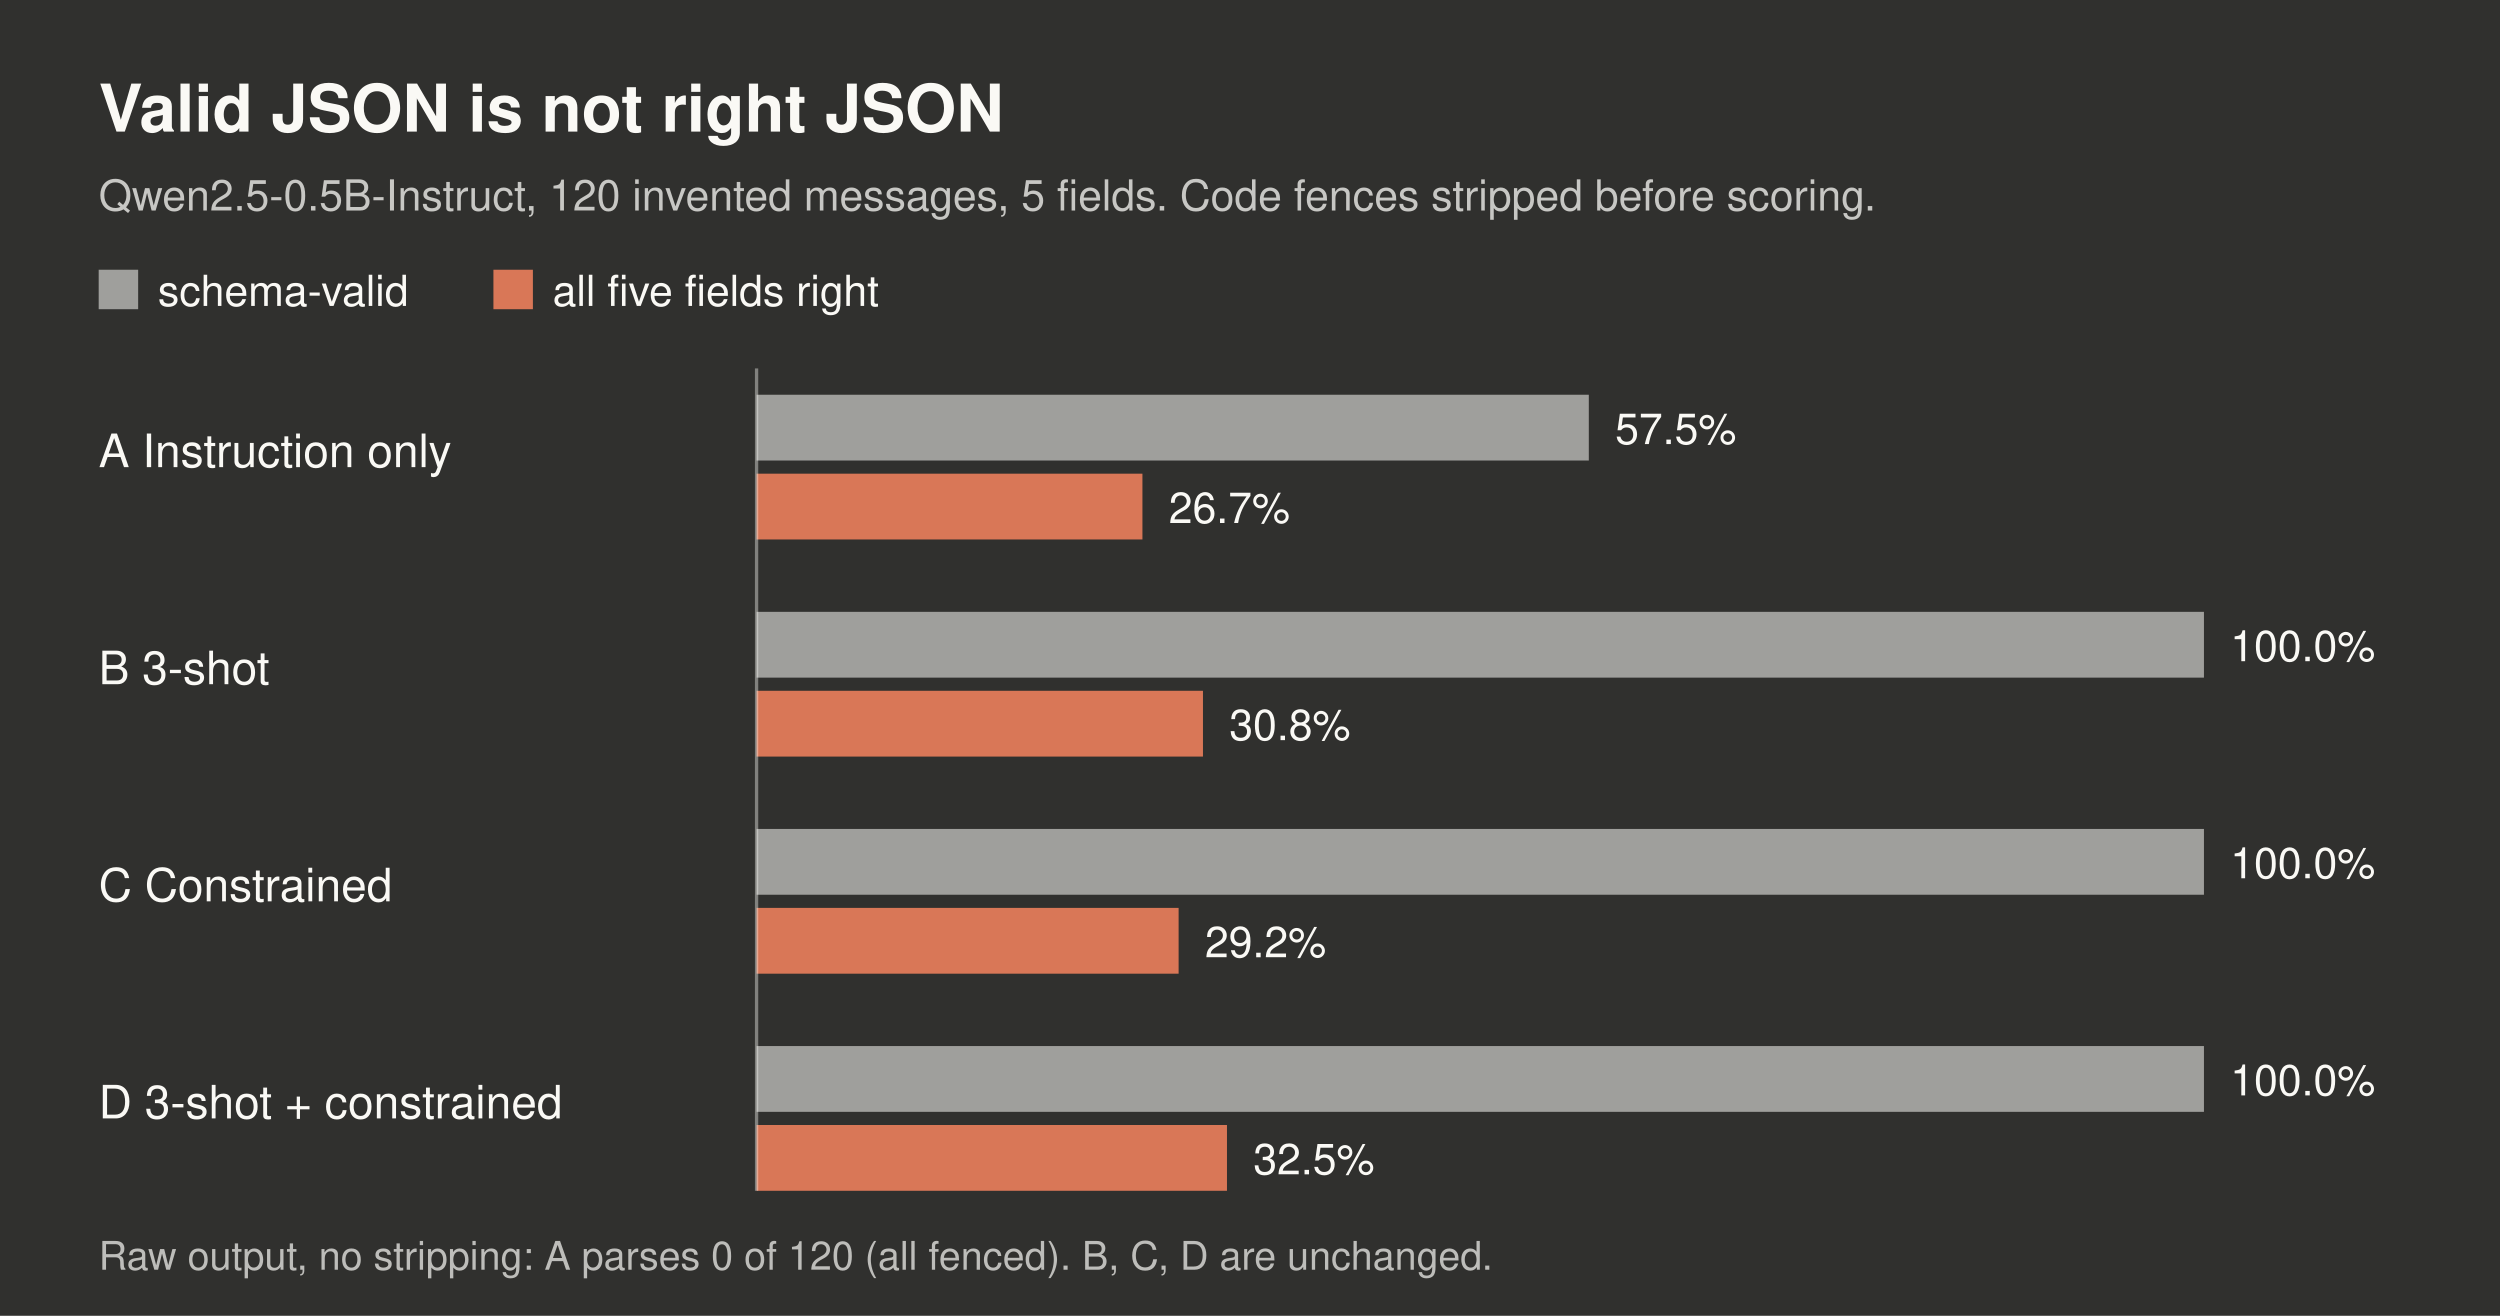
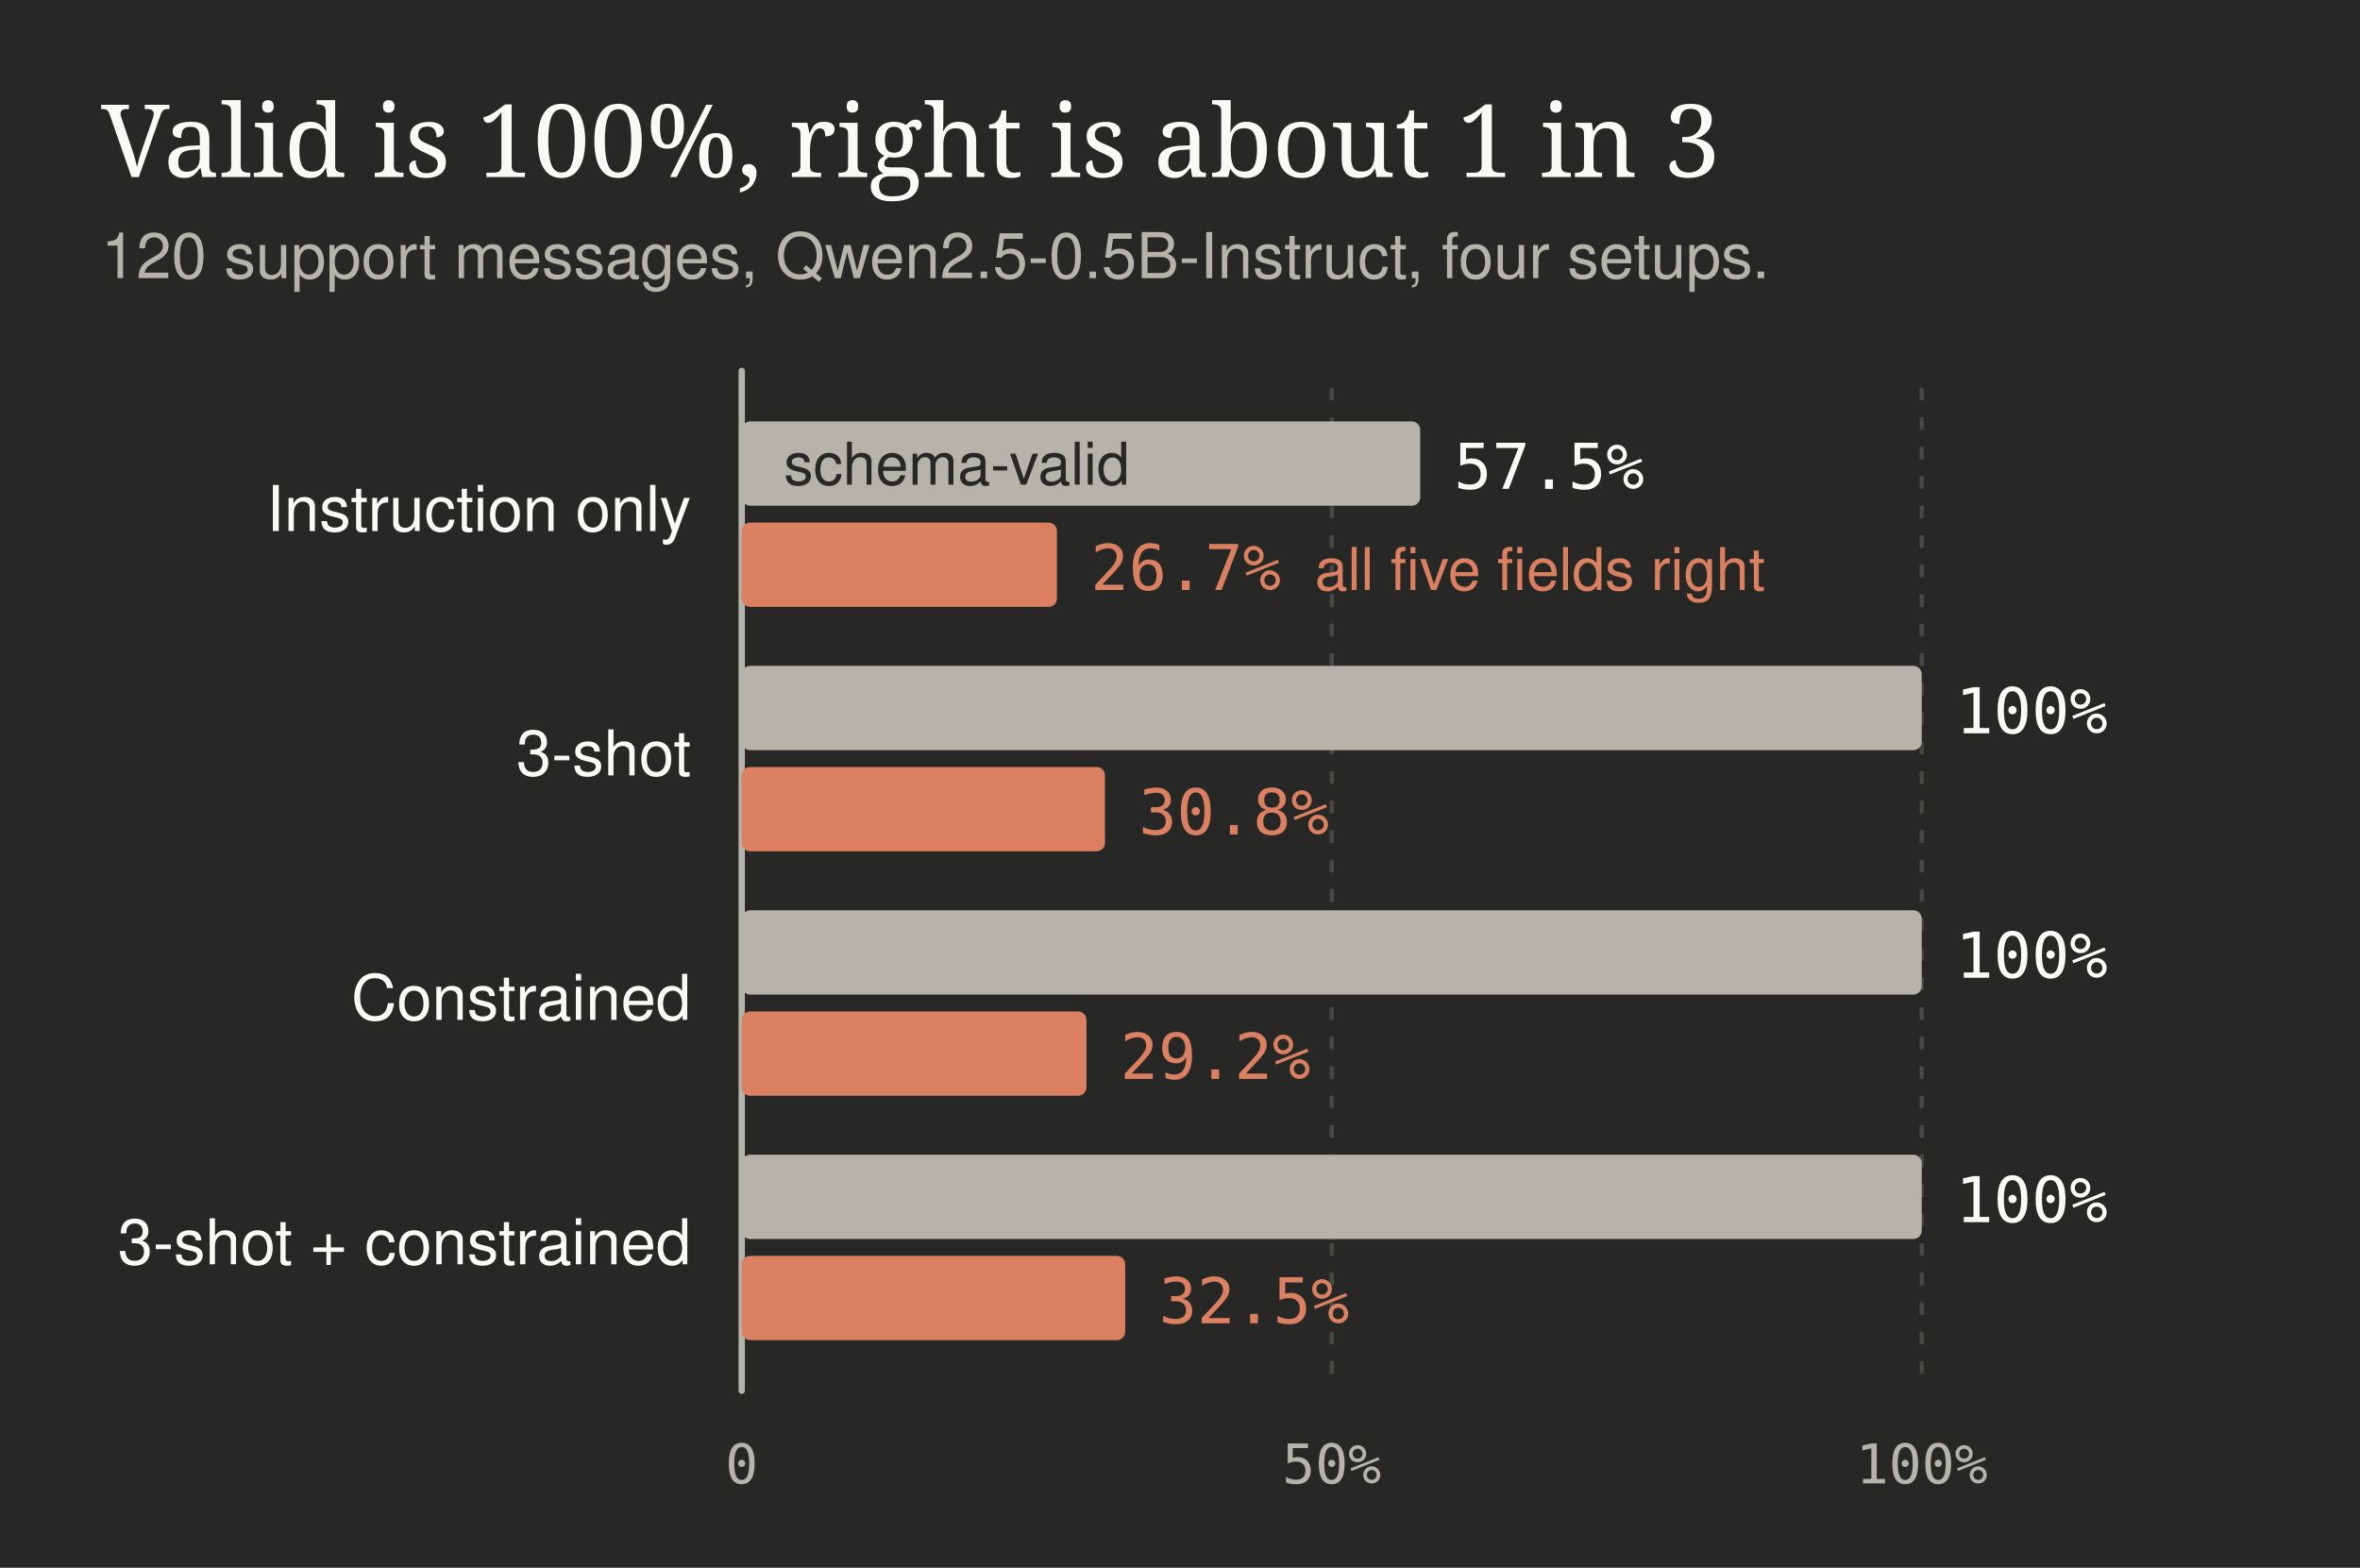
- <svg xmlns="http://www.w3.org/2000/svg" viewBox="0 0 760 400" width="760" height="400" role="img" font-family="Helvetica, Arial, sans-serif">
-   <rect width="760" height="400" fill="#30302E" />
-   <text x="30" y="40" font-size="20" font-weight="700" fill="#FAF9F5">Valid JSON is not right JSON</text>
-   <text x="30" y="64" font-size="13" fill="#FAF9F5" opacity="0.75">Qwen2.5-0.5B-Instruct, 120 invented messages, 5 fields. Code fences stripped before scoring.</text>
-   <rect x="30" y="82" width="12" height="12" fill="#FAF9F5" opacity="0.55" />
-   <text x="48" y="93" font-size="13" fill="#FAF9F5">schema-valid</text>
-   <rect x="150" y="82" width="12" height="12" fill="#D97757" />
-   <text x="168" y="93" font-size="13" fill="#FAF9F5">all five fields right</text>
-   <text x="30" y="142" font-size="14" fill="#FAF9F5">A  Instruction only</text>
-   <rect x="230" y="120" width="253.0" height="20" fill="#FAF9F5" opacity="0.55" />
-   <text x="491.0" y="135" font-size="13" fill="#FAF9F5">57.5%</text>
-   <rect x="230" y="144" width="117.3" height="20" fill="#D97757" />
-   <text x="355.3" y="159" font-size="13" fill="#FAF9F5">26.7%</text>
-   <text x="30" y="208" font-size="14" fill="#FAF9F5">B  3-shot</text>
-   <rect x="230" y="186" width="440.0" height="20" fill="#FAF9F5" opacity="0.55" />
-   <text x="678.0" y="201" font-size="13" fill="#FAF9F5">100.0%</text>
-   <rect x="230" y="210" width="135.7" height="20" fill="#D97757" />
-   <text x="373.7" y="225" font-size="13" fill="#FAF9F5">30.8%</text>
-   <text x="30" y="274" font-size="14" fill="#FAF9F5">C  Constrained</text>
-   <rect x="230" y="252" width="440.0" height="20" fill="#FAF9F5" opacity="0.55" />
-   <text x="678.0" y="267" font-size="13" fill="#FAF9F5">100.0%</text>
-   <rect x="230" y="276" width="128.3" height="20" fill="#D97757" />
-   <text x="366.3" y="291" font-size="13" fill="#FAF9F5">29.2%</text>
-   <text x="30" y="340" font-size="14" fill="#FAF9F5">D  3-shot + constrained</text>
-   <rect x="230" y="318" width="440.0" height="20" fill="#FAF9F5" opacity="0.55" />
-   <text x="678.0" y="333" font-size="13" fill="#FAF9F5">100.0%</text>
-   <rect x="230" y="342" width="143.0" height="20" fill="#D97757" />
-   <text x="381.0" y="357" font-size="13" fill="#FAF9F5">32.5%</text>
-   <line x1="230" y1="112" x2="230" y2="362" stroke="#FAF9F5" opacity="0.4" />
-   <text x="30" y="386" font-size="12" fill="#FAF9F5" opacity="0.7">Raw output, no stripping: A parses 0 of 120 (all fenced). B, C, D are unchanged.</text>
+ <svg xmlns="http://www.w3.org/2000/svg" data-viz="" viewBox="0 0 560 372" width="560" height="372" role="img" aria-label="Paired bars for four setups on 120 messages. Schema-valid output is 57.5 percent for instruction only and 100 percent for 3-shot, constrained, and both. All five fields right is 26.7, 30.8, 29.2 and 32.5 percent.">
+   <style data-standalone="">text{font-family:"DM Sans",Helvetica,Arial,sans-serif}.m{font-family:"DM Mono",Menlo,Consolas,monospace}.h{font-family:Newsreader,Georgia,serif;font-weight:500}</style>
+   <rect width="560" height="372" fill="#272725" />
+   <g class="a-fade" style="--d:0s;--t:.5s">
+     <text class="h" x="24" y="42" font-size="24" fill="#FAF9F5">Valid is 100%, right is about 1 in 3</text>
+     <text x="24" y="66" font-size="15" fill="#B5B3AA">120 support messages, Qwen2.5-0.5B-Instruct, four setups.</text>
+   </g>
+   <path class="a-fade" style="--d:0.3s;--t:.5s" d="M316.0 92V330" stroke="#474743" stroke-width="1" stroke-dasharray="3 4" />
+   <text class="a-fade m" style="--d:0.40s;--t:0.5s" x="316.0" y="352" text-anchor="middle" font-size="13" fill="#B5B3AA">50%</text>
+   <path class="a-fade" style="--d:0.3s;--t:.5s" d="M456.0 92V330" stroke="#474743" stroke-width="1" stroke-dasharray="3 4" />
+   <text class="a-fade m" style="--d:0.40s;--t:0.5s" x="456.0" y="352" text-anchor="middle" font-size="13" fill="#B5B3AA">100%</text>
+   <path class="a-draw" pathLength="1" style="--d:0.15s;--t:.5s" d="M176 88V330" stroke="#B5B3AA" stroke-width="1.5" stroke-linecap="round" fill="none" />
+   <text class="a-fade m" style="--d:0.40s;--t:0.5s" x="176" y="352" text-anchor="middle" font-size="13" fill="#B5B3AA">0</text>
+   <text class="a-fade" style="--d:0.50s;--t:0.4s" x="164" y="126" text-anchor="end" font-size="15" fill="#FAF9F5">Instruction only</text>
+   <rect class="a-growx" style="--d:0.50s;--t:0.6s" x="176.0" y="100" width="161.0" height="20" rx="2" fill="#B5B3AA" />
+   <text class="a-fade m" style="--d:0.50s;--t:0.6s" data-count="57.5" data-dec="1" data-suf="%" x="345.0" y="116" font-size="15" fill="#FAF9F5">57.5%</text>
+   <rect class="a-growx" style="--d:0.65s;--t:0.6s" x="176.0" y="124" width="74.8" height="20" rx="2" fill="#DB8061" />
+   <text class="a-fade m" style="--d:0.65s;--t:0.6s" data-count="26.7" data-dec="1" data-suf="%" x="258.8" y="140" font-size="15" fill="#DB8061">26.7%</text>
+   <text class="a-fade" style="--d:0.85s;--t:0.4s" x="164" y="184" text-anchor="end" font-size="15" fill="#FAF9F5">3-shot</text>
+   <rect class="a-growx" style="--d:0.85s;--t:0.6s" x="176.0" y="158" width="280.0" height="20" rx="2" fill="#B5B3AA" />
+   <text class="a-fade m" style="--d:0.85s;--t:0.6s" data-count="100" data-dec="0" data-suf="%" x="464.0" y="174" font-size="15" fill="#FAF9F5">100%</text>
+   <rect class="a-growx" style="--d:1.00s;--t:0.6s" x="176.0" y="182" width="86.2" height="20" rx="2" fill="#DB8061" />
+   <text class="a-fade m" style="--d:1.00s;--t:0.6s" data-count="30.8" data-dec="1" data-suf="%" x="270.2" y="198" font-size="15" fill="#DB8061">30.8%</text>
+   <text class="a-fade" style="--d:1.20s;--t:0.4s" x="164" y="242" text-anchor="end" font-size="15" fill="#FAF9F5">Constrained</text>
+   <rect class="a-growx" style="--d:1.20s;--t:0.6s" x="176.0" y="216" width="280.0" height="20" rx="2" fill="#B5B3AA" />
+   <text class="a-fade m" style="--d:1.20s;--t:0.6s" data-count="100" data-dec="0" data-suf="%" x="464.0" y="232" font-size="15" fill="#FAF9F5">100%</text>
+   <rect class="a-growx" style="--d:1.35s;--t:0.6s" x="176.0" y="240" width="81.8" height="20" rx="2" fill="#DB8061" />
+   <text class="a-fade m" style="--d:1.35s;--t:0.6s" data-count="29.2" data-dec="1" data-suf="%" x="265.8" y="256" font-size="15" fill="#DB8061">29.2%</text>
+   <text class="a-fade" style="--d:1.55s;--t:0.4s" x="164" y="300" text-anchor="end" font-size="15" fill="#FAF9F5">3-shot + constrained</text>
+   <rect class="a-growx" style="--d:1.55s;--t:0.6s" x="176.0" y="274" width="280.0" height="20" rx="2" fill="#B5B3AA" />
+   <text class="a-fade m" style="--d:1.55s;--t:0.6s" data-count="100" data-dec="0" data-suf="%" x="464.0" y="290" font-size="15" fill="#FAF9F5">100%</text>
+   <rect class="a-growx" style="--d:1.70s;--t:0.6s" x="176.0" y="298" width="91.0" height="20" rx="2" fill="#DB8061" />
+   <text class="a-fade m" style="--d:1.70s;--t:0.6s" data-count="32.5" data-dec="1" data-suf="%" x="275.0" y="314" font-size="15" fill="#DB8061">32.5%</text>
+   <text class="a-fade" style="--d:1.40s;--t:0.4s" x="186" y="115" font-size="14" fill="#272725">schema-valid</text>
+   <text class="a-fade" style="--d:1.50s;--t:0.4s" x="312" y="140" font-size="14" fill="#DB8061">all five fields right</text>
</svg>
